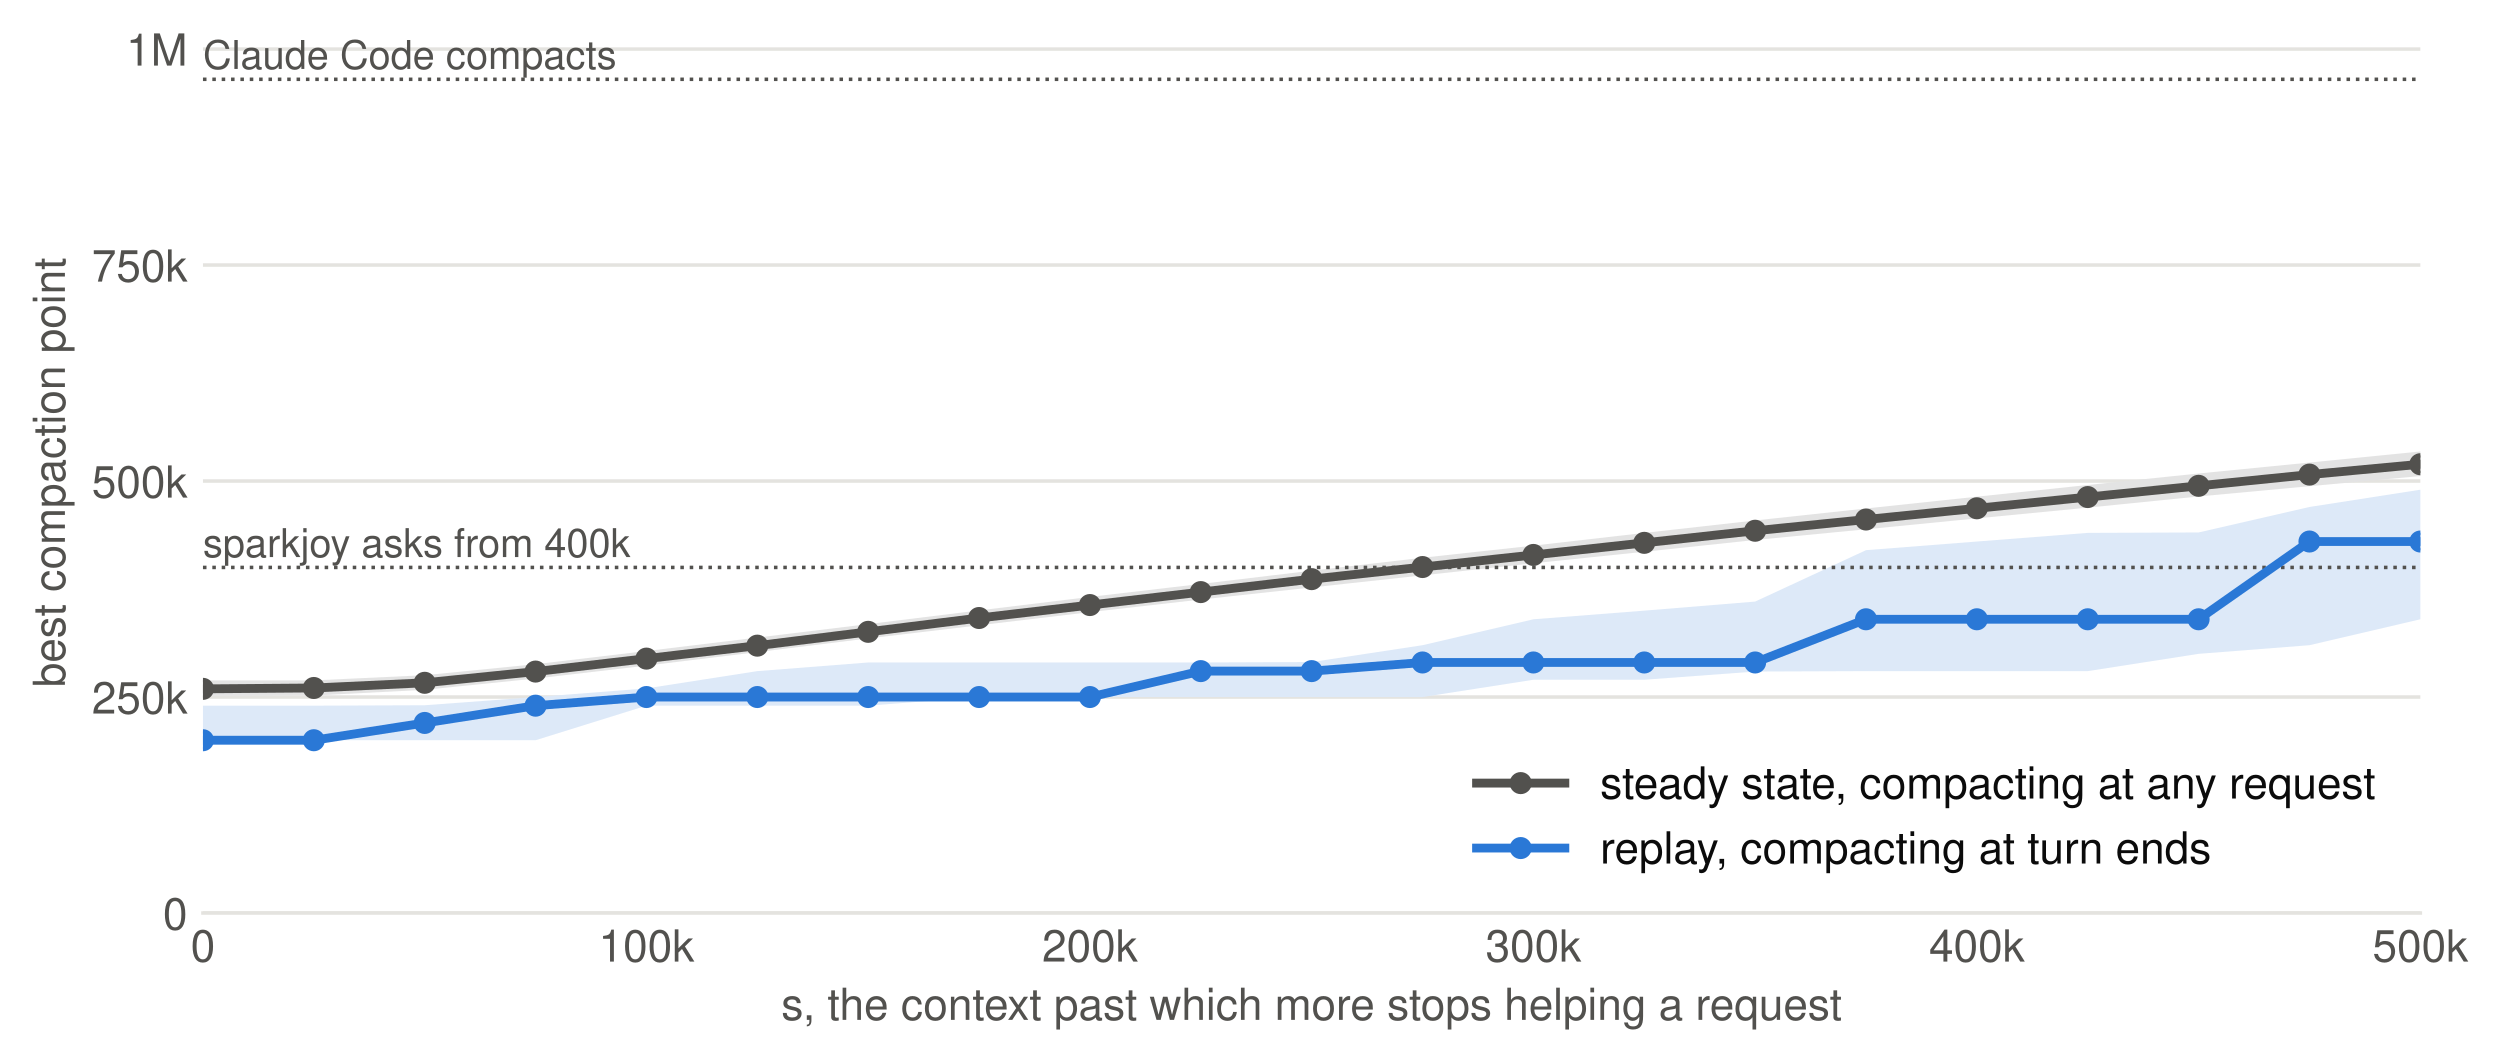
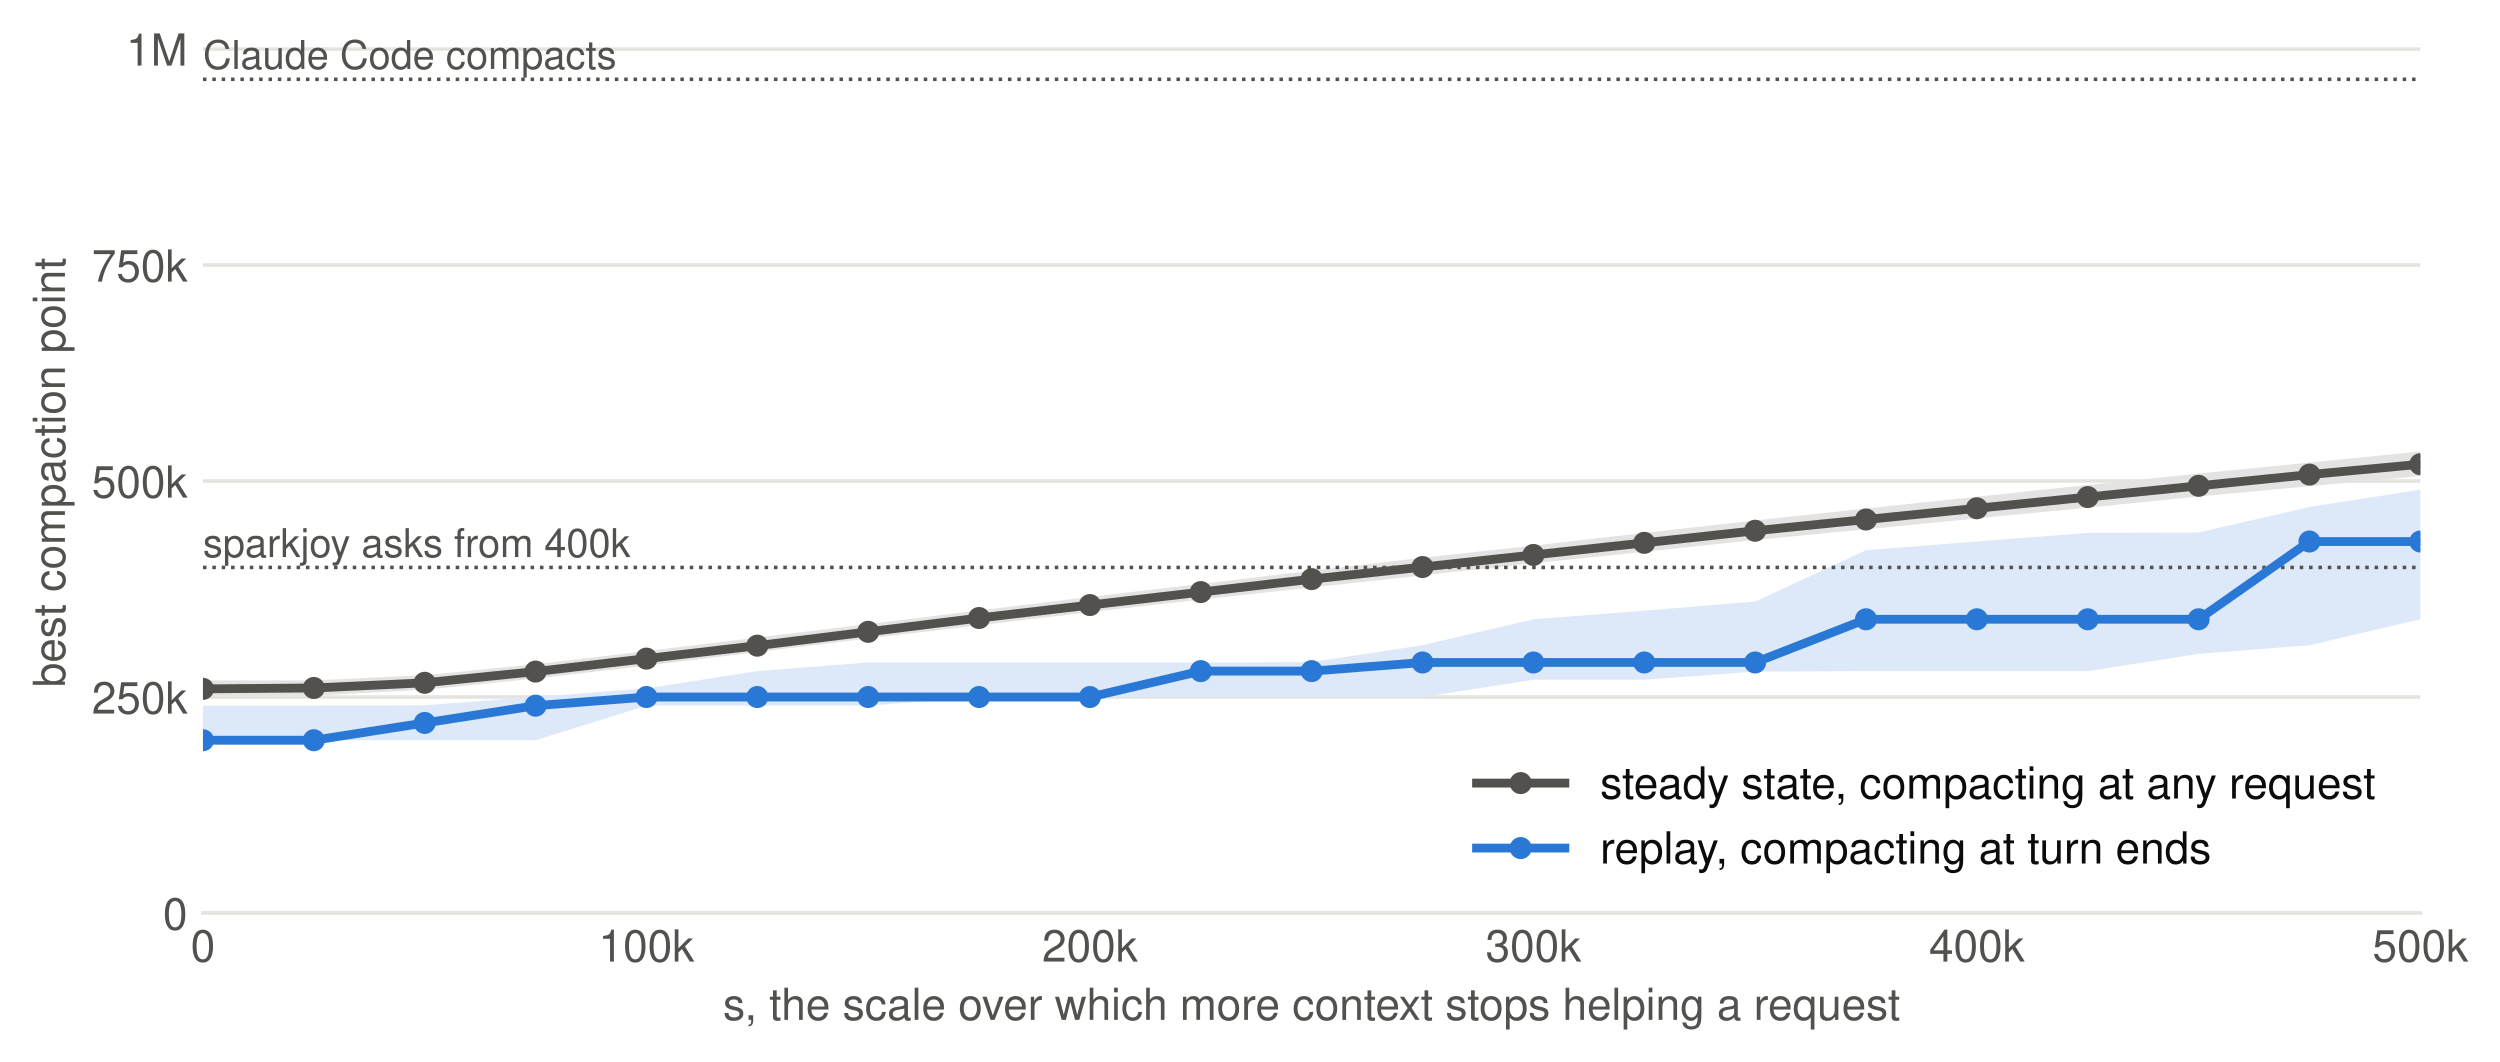
<svg xmlns="http://www.w3.org/2000/svg" xmlns:xlink="http://www.w3.org/1999/xlink" width="566.209pt" height="240.396pt" viewBox="0 0 566.209 240.396" version="1.1">
  <defs>
    <style type="text/css">*{stroke-linejoin: round; stroke-linecap: butt}</style>
  </defs>
  <g id="figure_1">
    <g id="patch_1">
      <path d="M 0 240.396  L 566.209 240.396  L 566.209 0  L 0 0  L 0 240.396  z " style="fill: none" />
    </g>
    <g id="axes_1">
      <g id="patch_2">
        <path d="M 45.967 206.784  L 548.167 206.784  L 548.167 7.2  L 45.967 7.2  L 45.967 206.784  z " style="fill: none" />
      </g>
      <g id="matplotlib.axis_1">
        <g id="xtick_1">
          <g id="line2d_1" />
          <g id="text_1">
            <text style="font-size: 10px; font-family: 'Helvetica', 'Arial', 'DejaVu Sans'; text-anchor: middle; fill: #52514e" x="45.967" y="217.784" transform="rotate(-0 45.96719 217.784)">0</text>
          </g>
        </g>
        <g id="xtick_2">
          <g id="line2d_2" />
          <g id="text_2">
            <text style="font-size: 10px; font-family: 'Helvetica', 'Arial', 'DejaVu Sans'; text-anchor: middle; fill: #52514e" x="146.407" y="217.784" transform="rotate(-0 146.4072 217.784)">100k</text>
          </g>
        </g>
        <g id="xtick_3">
          <g id="line2d_3" />
          <g id="text_3">
            <text style="font-size: 10px; font-family: 'Helvetica', 'Arial', 'DejaVu Sans'; text-anchor: middle; fill: #52514e" x="246.847" y="217.784" transform="rotate(-0 246.8472 217.784)">200k</text>
          </g>
        </g>
        <g id="xtick_4">
          <g id="line2d_4" />
          <g id="text_4">
            <text style="font-size: 10px; font-family: 'Helvetica', 'Arial', 'DejaVu Sans'; text-anchor: middle; fill: #52514e" x="347.287" y="217.784" transform="rotate(-0 347.2872 217.784)">300k</text>
          </g>
        </g>
        <g id="xtick_5">
          <g id="line2d_5" />
          <g id="text_5">
            <text style="font-size: 10px; font-family: 'Helvetica', 'Arial', 'DejaVu Sans'; text-anchor: middle; fill: #52514e" x="447.727" y="217.784" transform="rotate(-0 447.7272 217.784)">400k</text>
          </g>
        </g>
        <g id="xtick_6">
          <g id="line2d_6" />
          <g id="text_6">
            <text style="font-size: 10px; font-family: 'Helvetica', 'Arial', 'DejaVu Sans'; text-anchor: middle; fill: #52514e" x="548.167" y="217.784" transform="rotate(-0 548.1672 217.784)">500k</text>
          </g>
        </g>
        <g id="text_7">
-           <text style="font-size: 10px; font-family: 'Helvetica', 'Arial', 'DejaVu Sans'; text-anchor: middle; fill: #52514e" x="297.067" y="230.983" transform="rotate(-0 297.0672 230.9832)">s, the context past which more stops helping a request</text>
+           <text style="font-size: 10px; font-family: 'Helvetica', 'Arial', 'DejaVu Sans'; text-anchor: middle; fill: #52514e" x="297.067" y="230.983" transform="rotate(-0 297.0672 230.9832)">s, the scale over which more context stops helping a request</text>
        </g>
      </g>
      <g id="matplotlib.axis_2">
        <g id="ytick_1">
          <g id="line2d_7">
            <path d="M 45.967 206.784  L 548.167 206.784  " clip-path="url(#pe589eab913)" style="fill: none; stroke: #e4e3df; stroke-width: 0.8; stroke-linecap: square" />
          </g>
          <g id="line2d_8" />
          <g id="text_8">
            <text style="font-size: 10px; font-family: 'Helvetica', 'Arial', 'DejaVu Sans'; text-anchor: end; fill: #52514e" x="42.467" y="210.534" transform="rotate(-0 42.46719 210.534)">0</text>
          </g>
        </g>
        <g id="ytick_2">
          <g id="line2d_9">
            <path d="M 45.967 157.866  L 548.167 157.866  " clip-path="url(#pe589eab913)" style="fill: none; stroke: #e4e3df; stroke-width: 0.8; stroke-linecap: square" />
          </g>
          <g id="line2d_10" />
          <g id="text_9">
            <text style="font-size: 10px; font-family: 'Helvetica', 'Arial', 'DejaVu Sans'; text-anchor: end; fill: #52514e" x="42.467" y="161.616" transform="rotate(-0 42.46719 161.6164)">250k</text>
          </g>
        </g>
        <g id="ytick_3">
          <g id="line2d_11">
            <path d="M 45.967 108.949  L 548.167 108.949  " clip-path="url(#pe589eab913)" style="fill: none; stroke: #e4e3df; stroke-width: 0.8; stroke-linecap: square" />
          </g>
          <g id="line2d_12" />
          <g id="text_10">
            <text style="font-size: 10px; font-family: 'Helvetica', 'Arial', 'DejaVu Sans'; text-anchor: end; fill: #52514e" x="42.467" y="112.699" transform="rotate(-0 42.46719 112.6987)">500k</text>
          </g>
        </g>
        <g id="ytick_4">
          <g id="line2d_13">
            <path d="M 45.967 60.031  L 548.167 60.031  " clip-path="url(#pe589eab913)" style="fill: none; stroke: #e4e3df; stroke-width: 0.8; stroke-linecap: square" />
          </g>
          <g id="line2d_14" />
          <g id="text_11">
            <text style="font-size: 10px; font-family: 'Helvetica', 'Arial', 'DejaVu Sans'; text-anchor: end; fill: #52514e" x="42.467" y="63.781" transform="rotate(-0 42.46719 63.78106)">750k</text>
          </g>
        </g>
        <g id="ytick_5">
          <g id="line2d_15">
            <path d="M 45.967 11.113  L 548.167 11.113  " clip-path="url(#pe589eab913)" style="fill: none; stroke: #e4e3df; stroke-width: 0.8; stroke-linecap: square" />
          </g>
          <g id="line2d_16" />
          <g id="text_12">
            <text style="font-size: 10px; font-family: 'Helvetica', 'Arial', 'DejaVu Sans'; text-anchor: end; fill: #52514e" x="42.467" y="14.863" transform="rotate(-0 42.46719 14.86341)">1M</text>
          </g>
        </g>
        <g id="text_13">
          <text style="font-size: 10px; font-family: 'Helvetica', 'Arial', 'DejaVu Sans'; text-anchor: middle; fill: #52514e" x="14.7" y="106.992" transform="rotate(-90 14.7 106.992)">best compaction point</text>
        </g>
      </g>
      <g id="FillBetweenPolyCollection_1">
        <defs>
          <path id="m03b92837f4" d="M 45.967 -86.301  L 45.967 -82.796  L 71.077 -82.876  L 96.187 -84.166  L 121.297 -86.715  L 146.407 -89.644  L 171.517 -92.706  L 196.627 -95.8  L 221.737 -98.777  L 246.847 -101.761  L 271.957 -104.609  L 297.067 -107.348  L 322.177 -110.087  L 347.287 -112.827  L 372.397 -115.432  L 397.507 -118.1  L 422.617 -120.522  L 447.727 -122.992  L 472.837 -125.422  L 497.947 -127.954  L 523.057 -130.282  L 548.167 -132.579  L 548.167 -138.149  L 548.167 -138.149  L 523.057 -135.639  L 497.947 -133.16  L 472.837 -130.555  L 447.727 -127.907  L 422.617 -125.236  L 397.507 -122.524  L 372.397 -119.702  L 347.287 -116.824  L 322.177 -114.081  L 297.067 -111.149  L 271.957 -108.145  L 246.847 -105.21  L 221.737 -102.148  L 196.627 -99.052  L 171.517 -95.999  L 146.407 -92.954  L 121.297 -89.97  L 96.187 -87.475  L 71.077 -86.301  L 45.967 -86.301  z " />
        </defs>
        <g clip-path="url(#pe589eab913)">
          <use xlink:href="#m03b92837f4" x="0" y="240.396" style="fill: #e3e3e3" />
        </g>
      </g>
      <g id="FillBetweenPolyCollection_2">
        <defs>
          <path id="m87069b8740" d="M 45.967 -80.573  L 45.967 -72.746  L 71.077 -72.746  L 96.187 -72.746  L 121.297 -72.746  L 146.407 -80.573  L 171.517 -80.573  L 196.627 -80.573  L 221.737 -82.529  L 246.847 -82.529  L 271.957 -82.529  L 297.067 -82.529  L 322.177 -82.529  L 347.287 -86.443  L 372.397 -86.443  L 397.507 -88.302  L 422.617 -88.399  L 447.727 -88.399  L 472.837 -88.399  L 497.947 -92.313  L 523.057 -94.27  L 548.167 -100.14  L 548.167 -129.49  L 548.167 -129.49  L 523.057 -125.577  L 497.947 -119.805  L 472.837 -119.707  L 447.727 -117.75  L 422.617 -115.793  L 397.507 -104.151  L 372.397 -102.096  L 347.287 -100.14  L 322.177 -94.27  L 297.067 -90.454  L 271.957 -90.356  L 246.847 -90.356  L 221.737 -90.356  L 196.627 -90.356  L 171.517 -88.399  L 146.407 -84.486  L 121.297 -82.529  L 96.187 -80.67  L 71.077 -80.573  L 45.967 -80.573  z " />
        </defs>
        <g clip-path="url(#pe589eab913)">
          <use xlink:href="#m87069b8740" x="0" y="240.396" style="fill: #dde9f8" />
        </g>
      </g>
      <g id="line2d_17">
        <path d="M 45.967 128.516  L 548.167 128.516  " clip-path="url(#pe589eab913)" style="fill: none; stroke-dasharray: 0.8,1.32; stroke-dashoffset: 0; stroke: #52514e; stroke-width: 0.8" />
      </g>
      <g id="line2d_18">
        <path d="M 45.967 17.962  L 548.167 17.962  " clip-path="url(#pe589eab913)" style="fill: none; stroke-dasharray: 0.8,1.32; stroke-dashoffset: 0; stroke: #52514e; stroke-width: 0.8" />
      </g>
      <g id="line2d_19">
        <path d="M 45.967 156.014  L 71.077 155.818  L 96.187 154.644  L 121.297 152.1  L 146.407 149.165  L 171.517 146.23  L 196.627 143.1  L 221.737 139.969  L 246.847 137.034  L 271.957 134.099  L 297.067 131.164  L 322.177 128.424  L 347.287 125.685  L 372.397 122.946  L 397.507 120.206  L 422.617 117.662  L 447.727 115.119  L 472.837 112.575  L 497.947 110.031  L 523.057 107.488  L 548.167 105.14  " clip-path="url(#pe589eab913)" style="fill: none; stroke: #52514e; stroke-width: 2; stroke-linecap: square" />
        <defs>
          <path id="m1e91a88537" d="M 0 2  C 0.53 2 1.039 1.789 1.414 1.414  C 1.789 1.039 2 0.53 2 0  C 2 -0.53 1.789 -1.039 1.414 -1.414  C 1.039 -1.789 0.53 -2 0 -2  C -0.53 -2 -1.039 -1.789 -1.414 -1.414  C -1.789 -1.039 -2 -0.53 -2 0  C -2 0.53 -1.789 1.039 -1.414 1.414  C -1.039 1.789 -0.53 2 0 2  z " style="stroke: #52514e" />
        </defs>
        <g clip-path="url(#pe589eab913)">
          <use xlink:href="#m1e91a88537" x="45.967" y="156.014" style="fill: #52514e; stroke: #52514e" />
          <use xlink:href="#m1e91a88537" x="71.077" y="155.818" style="fill: #52514e; stroke: #52514e" />
          <use xlink:href="#m1e91a88537" x="96.187" y="154.644" style="fill: #52514e; stroke: #52514e" />
          <use xlink:href="#m1e91a88537" x="121.297" y="152.1" style="fill: #52514e; stroke: #52514e" />
          <use xlink:href="#m1e91a88537" x="146.407" y="149.165" style="fill: #52514e; stroke: #52514e" />
          <use xlink:href="#m1e91a88537" x="171.517" y="146.23" style="fill: #52514e; stroke: #52514e" />
          <use xlink:href="#m1e91a88537" x="196.627" y="143.1" style="fill: #52514e; stroke: #52514e" />
          <use xlink:href="#m1e91a88537" x="221.737" y="139.969" style="fill: #52514e; stroke: #52514e" />
          <use xlink:href="#m1e91a88537" x="246.847" y="137.034" style="fill: #52514e; stroke: #52514e" />
          <use xlink:href="#m1e91a88537" x="271.957" y="134.099" style="fill: #52514e; stroke: #52514e" />
          <use xlink:href="#m1e91a88537" x="297.067" y="131.164" style="fill: #52514e; stroke: #52514e" />
          <use xlink:href="#m1e91a88537" x="322.177" y="128.424" style="fill: #52514e; stroke: #52514e" />
          <use xlink:href="#m1e91a88537" x="347.287" y="125.685" style="fill: #52514e; stroke: #52514e" />
          <use xlink:href="#m1e91a88537" x="372.397" y="122.946" style="fill: #52514e; stroke: #52514e" />
          <use xlink:href="#m1e91a88537" x="397.507" y="120.206" style="fill: #52514e; stroke: #52514e" />
          <use xlink:href="#m1e91a88537" x="422.617" y="117.662" style="fill: #52514e; stroke: #52514e" />
          <use xlink:href="#m1e91a88537" x="447.727" y="115.119" style="fill: #52514e; stroke: #52514e" />
          <use xlink:href="#m1e91a88537" x="472.837" y="112.575" style="fill: #52514e; stroke: #52514e" />
          <use xlink:href="#m1e91a88537" x="497.947" y="110.031" style="fill: #52514e; stroke: #52514e" />
          <use xlink:href="#m1e91a88537" x="523.057" y="107.488" style="fill: #52514e; stroke: #52514e" />
          <use xlink:href="#m1e91a88537" x="548.167" y="105.14" style="fill: #52514e; stroke: #52514e" />
        </g>
      </g>
      <g id="line2d_20">
        <path d="M 45.967 167.65  L 71.077 167.65  L 96.187 163.736  L 121.297 159.823  L 146.407 157.866  L 171.517 157.866  L 196.627 157.866  L 221.737 157.866  L 246.847 157.866  L 271.957 151.996  L 297.067 151.996  L 322.177 150.04  L 347.287 150.04  L 372.397 150.04  L 397.507 150.04  L 422.617 140.256  L 447.727 140.256  L 472.837 140.256  L 497.947 140.256  L 523.057 122.646  L 548.167 122.646  " clip-path="url(#pe589eab913)" style="fill: none; stroke: #2a78d6; stroke-width: 2; stroke-linecap: square" />
        <defs>
          <path id="m4f8a6ebb5b" d="M 0 2  C 0.53 2 1.039 1.789 1.414 1.414  C 1.789 1.039 2 0.53 2 0  C 2 -0.53 1.789 -1.039 1.414 -1.414  C 1.039 -1.789 0.53 -2 0 -2  C -0.53 -2 -1.039 -1.789 -1.414 -1.414  C -1.789 -1.039 -2 -0.53 -2 0  C -2 0.53 -1.789 1.039 -1.414 1.414  C -1.039 1.789 -0.53 2 0 2  z " style="stroke: #2a78d6" />
        </defs>
        <g clip-path="url(#pe589eab913)">
          <use xlink:href="#m4f8a6ebb5b" x="45.967" y="167.65" style="fill: #2a78d6; stroke: #2a78d6" />
          <use xlink:href="#m4f8a6ebb5b" x="71.077" y="167.65" style="fill: #2a78d6; stroke: #2a78d6" />
          <use xlink:href="#m4f8a6ebb5b" x="96.187" y="163.736" style="fill: #2a78d6; stroke: #2a78d6" />
          <use xlink:href="#m4f8a6ebb5b" x="121.297" y="159.823" style="fill: #2a78d6; stroke: #2a78d6" />
          <use xlink:href="#m4f8a6ebb5b" x="146.407" y="157.866" style="fill: #2a78d6; stroke: #2a78d6" />
          <use xlink:href="#m4f8a6ebb5b" x="171.517" y="157.866" style="fill: #2a78d6; stroke: #2a78d6" />
          <use xlink:href="#m4f8a6ebb5b" x="196.627" y="157.866" style="fill: #2a78d6; stroke: #2a78d6" />
          <use xlink:href="#m4f8a6ebb5b" x="221.737" y="157.866" style="fill: #2a78d6; stroke: #2a78d6" />
          <use xlink:href="#m4f8a6ebb5b" x="246.847" y="157.866" style="fill: #2a78d6; stroke: #2a78d6" />
          <use xlink:href="#m4f8a6ebb5b" x="271.957" y="151.996" style="fill: #2a78d6; stroke: #2a78d6" />
          <use xlink:href="#m4f8a6ebb5b" x="297.067" y="151.996" style="fill: #2a78d6; stroke: #2a78d6" />
          <use xlink:href="#m4f8a6ebb5b" x="322.177" y="150.04" style="fill: #2a78d6; stroke: #2a78d6" />
          <use xlink:href="#m4f8a6ebb5b" x="347.287" y="150.04" style="fill: #2a78d6; stroke: #2a78d6" />
          <use xlink:href="#m4f8a6ebb5b" x="372.397" y="150.04" style="fill: #2a78d6; stroke: #2a78d6" />
          <use xlink:href="#m4f8a6ebb5b" x="397.507" y="150.04" style="fill: #2a78d6; stroke: #2a78d6" />
          <use xlink:href="#m4f8a6ebb5b" x="422.617" y="140.256" style="fill: #2a78d6; stroke: #2a78d6" />
          <use xlink:href="#m4f8a6ebb5b" x="447.727" y="140.256" style="fill: #2a78d6; stroke: #2a78d6" />
          <use xlink:href="#m4f8a6ebb5b" x="472.837" y="140.256" style="fill: #2a78d6; stroke: #2a78d6" />
          <use xlink:href="#m4f8a6ebb5b" x="497.947" y="140.256" style="fill: #2a78d6; stroke: #2a78d6" />
          <use xlink:href="#m4f8a6ebb5b" x="523.057" y="122.646" style="fill: #2a78d6; stroke: #2a78d6" />
          <use xlink:href="#m4f8a6ebb5b" x="548.167" y="122.646" style="fill: #2a78d6; stroke: #2a78d6" />
        </g>
      </g>
      <g id="patch_3">
        <path d="M 45.967 206.784  L 548.167 206.784  " style="fill: none; stroke: #e4e3df; stroke-width: 0.8; stroke-linejoin: miter; stroke-linecap: square" />
      </g>
      <g id="text_14">
        <text style="font-size: 9px; font-family: 'Helvetica', 'Arial', 'DejaVu Sans'; text-anchor: start; fill: #52514e" x="45.967" y="126.168" transform="rotate(-0 45.96719 126.1677)">sparkjoy asks from 400k</text>
      </g>
      <g id="text_15">
        <text style="font-size: 9px; font-family: 'Helvetica', 'Arial', 'DejaVu Sans'; text-anchor: start; fill: #52514e" x="45.967" y="15.614" transform="rotate(-0 45.96719 15.61383)">Claude Code compacts</text>
      </g>
      <g id="legend_1">
        <g id="line2d_21">
          <path d="M 334.413 177.359  L 344.413 177.359  L 354.413 177.359  " style="fill: none; stroke: #52514e; stroke-width: 2; stroke-linecap: square" />
          <g>
            <use xlink:href="#m1e91a88537" x="344.413" y="177.359" style="fill: #52514e; stroke: #52514e" />
          </g>
        </g>
        <g id="text_16">
          <text style="font-size: 10px; font-family: 'Helvetica', 'Arial', 'DejaVu Sans'; text-anchor: start; fill: #0b0b0b" x="362.413" y="180.859" transform="rotate(-0 362.4125 180.859)">steady state, compacting at any request</text>
        </g>
        <g id="line2d_22">
          <path d="M 334.413 192.071  L 344.413 192.071  L 354.413 192.071  " style="fill: none; stroke: #2a78d6; stroke-width: 2; stroke-linecap: square" />
          <g>
            <use xlink:href="#m4f8a6ebb5b" x="344.413" y="192.071" style="fill: #2a78d6; stroke: #2a78d6" />
          </g>
        </g>
        <g id="text_17">
          <text style="font-size: 10px; font-family: 'Helvetica', 'Arial', 'DejaVu Sans'; text-anchor: start; fill: #0b0b0b" x="362.413" y="195.571" transform="rotate(-0 362.4125 195.5715)">replay, compacting at turn ends</text>
        </g>
      </g>
    </g>
  </g>
  <defs>
    <clipPath id="pe589eab913">
      <rect x="45.967" y="7.2" width="502.2" height="199.584" />
    </clipPath>
  </defs>
</svg>
